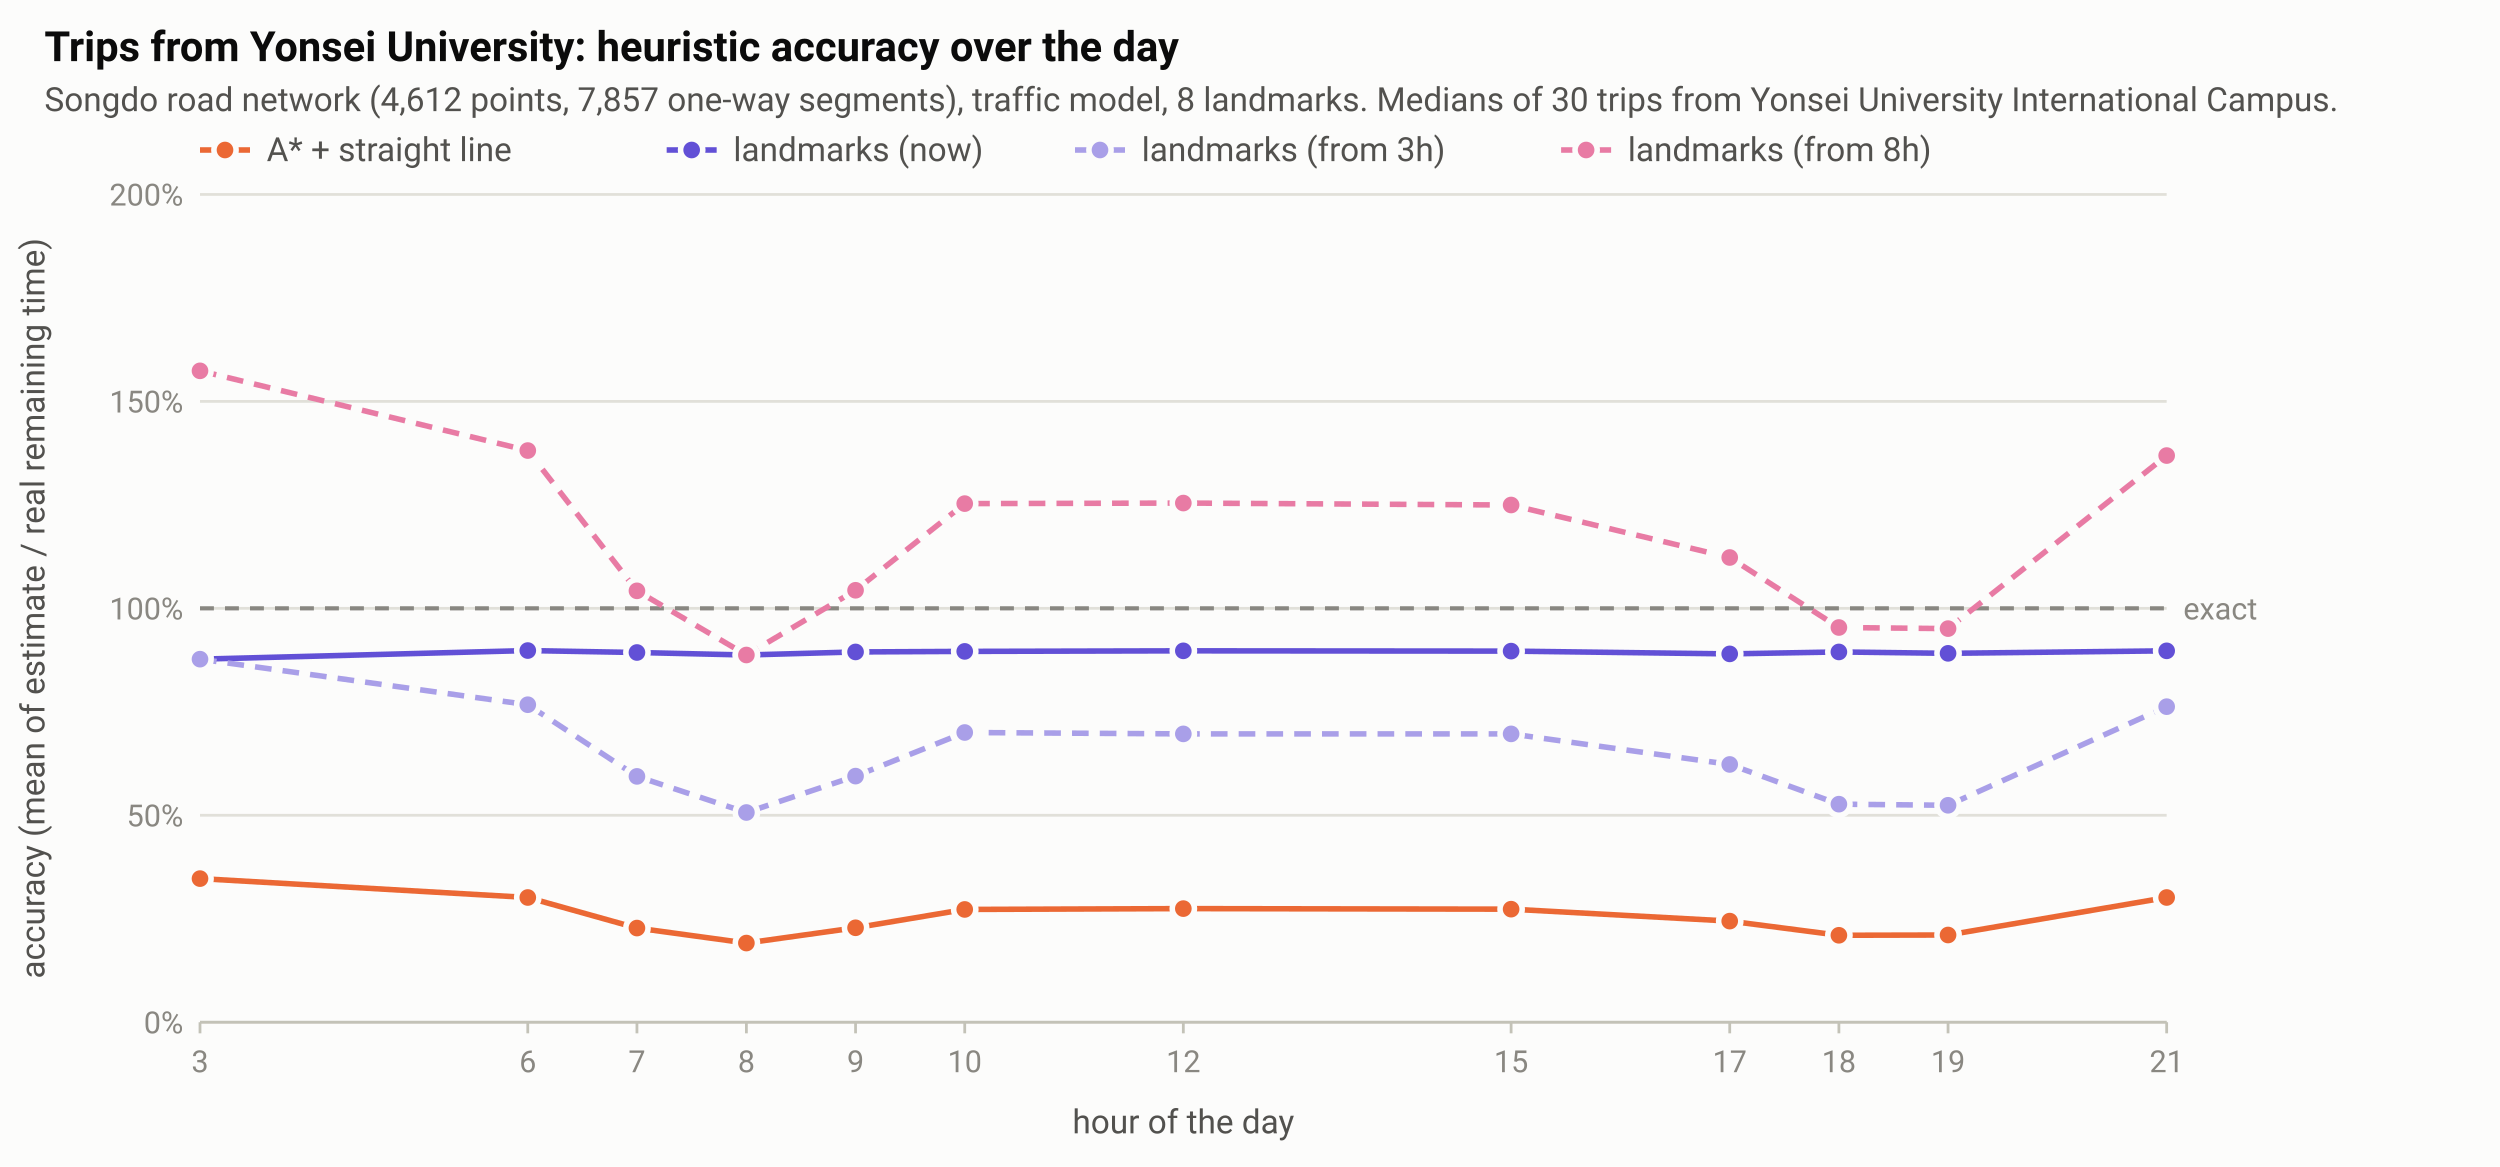
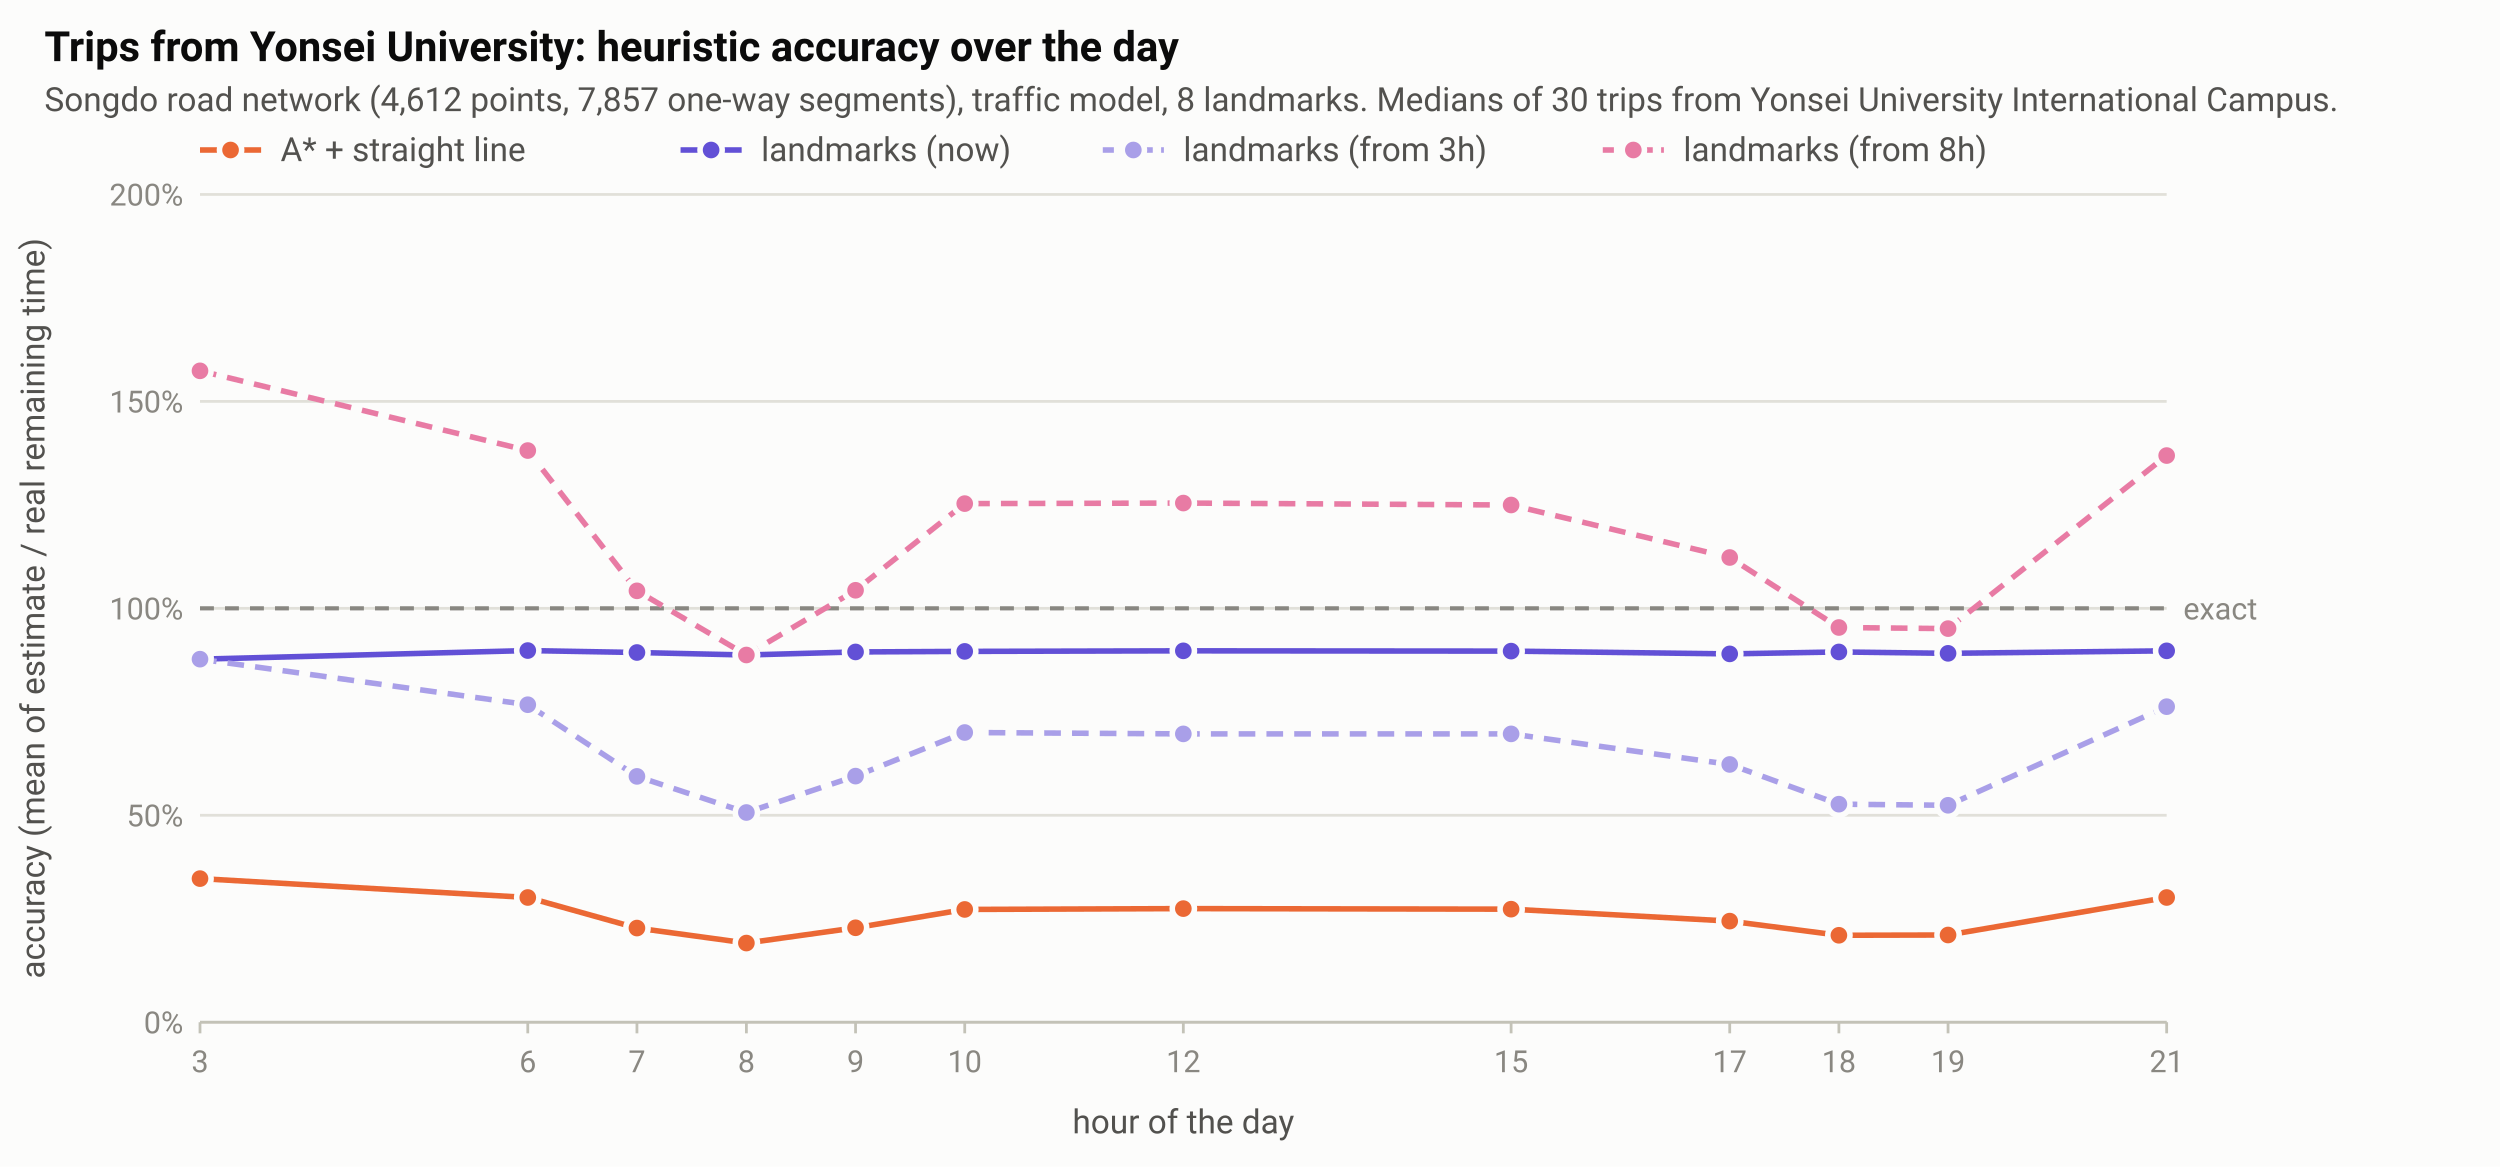
<svg xmlns="http://www.w3.org/2000/svg" width="900" height="420" viewBox="0 0 900 420" font-family="system-ui, -apple-system, 'Segoe UI', Roboto, Helvetica, Arial, sans-serif">
  <rect width="100%" height="100%" fill="#fcfcfb" />
  <text x="16.0" y="22.0" font-size="15" fill="#0b0b0b" text-anchor="start" font-weight="600">Trips from Yonsei University: heuristic accuracy over the day</text>
  <text x="16.0" y="40.0" font-size="12" fill="#52514e" text-anchor="start" font-weight="normal">Songdo road network (4,612 points, 7,857 one-way segments), traffic model, 8 landmarks. Medians of 30 trips from Yonsei University International Campus.</text>
  <line x1="72" y1="368.0" x2="780" y2="368.0" stroke="#e1e0d9" stroke-width="1" />
  <text x="66.0" y="372.0" font-size="11" fill="#898781" text-anchor="end" font-weight="normal">0%</text>
  <line x1="72" y1="293.5" x2="780" y2="293.5" stroke="#e1e0d9" stroke-width="1" />
  <text x="66.0" y="297.5" font-size="11" fill="#898781" text-anchor="end" font-weight="normal">50%</text>
  <line x1="72" y1="219.0" x2="780" y2="219.0" stroke="#e1e0d9" stroke-width="1" />
  <text x="66.0" y="223.0" font-size="11" fill="#898781" text-anchor="end" font-weight="normal">100%</text>
  <line x1="72" y1="144.5" x2="780" y2="144.5" stroke="#e1e0d9" stroke-width="1" />
  <text x="66.0" y="148.5" font-size="11" fill="#898781" text-anchor="end" font-weight="normal">150%</text>
  <line x1="72" y1="70.0" x2="780" y2="70.0" stroke="#e1e0d9" stroke-width="1" />
  <text x="66.0" y="74.0" font-size="11" fill="#898781" text-anchor="end" font-weight="normal">200%</text>
  <text x="16.0" y="219.0" font-size="12" fill="#52514e" text-anchor="middle" font-weight="normal" transform="rotate(-90 16.0 219.0)">accuracy (mean of estimate / real remaining time)</text>
  <line x1="72.0" y1="368" x2="72.0" y2="372" stroke="#c3c2b7" />
  <text x="72.0" y="386.0" font-size="11" fill="#898781" text-anchor="middle" font-weight="normal">3</text>
  <line x1="190.0" y1="368" x2="190.0" y2="372" stroke="#c3c2b7" />
  <text x="190.0" y="386.0" font-size="11" fill="#898781" text-anchor="middle" font-weight="normal">6</text>
  <line x1="229.3" y1="368" x2="229.3" y2="372" stroke="#c3c2b7" />
  <text x="229.3" y="386.0" font-size="11" fill="#898781" text-anchor="middle" font-weight="normal">7</text>
  <line x1="268.7" y1="368" x2="268.7" y2="372" stroke="#c3c2b7" />
  <text x="268.7" y="386.0" font-size="11" fill="#898781" text-anchor="middle" font-weight="normal">8</text>
  <line x1="308.0" y1="368" x2="308.0" y2="372" stroke="#c3c2b7" />
  <text x="308.0" y="386.0" font-size="11" fill="#898781" text-anchor="middle" font-weight="normal">9</text>
  <line x1="347.3" y1="368" x2="347.3" y2="372" stroke="#c3c2b7" />
  <text x="347.3" y="386.0" font-size="11" fill="#898781" text-anchor="middle" font-weight="normal">10</text>
  <line x1="426.0" y1="368" x2="426.0" y2="372" stroke="#c3c2b7" />
  <text x="426.0" y="386.0" font-size="11" fill="#898781" text-anchor="middle" font-weight="normal">12</text>
  <line x1="544.0" y1="368" x2="544.0" y2="372" stroke="#c3c2b7" />
  <text x="544.0" y="386.0" font-size="11" fill="#898781" text-anchor="middle" font-weight="normal">15</text>
  <line x1="622.7" y1="368" x2="622.7" y2="372" stroke="#c3c2b7" />
  <text x="622.7" y="386.0" font-size="11" fill="#898781" text-anchor="middle" font-weight="normal">17</text>
  <line x1="662.0" y1="368" x2="662.0" y2="372" stroke="#c3c2b7" />
  <text x="662.0" y="386.0" font-size="11" fill="#898781" text-anchor="middle" font-weight="normal">18</text>
  <line x1="701.3" y1="368" x2="701.3" y2="372" stroke="#c3c2b7" />
  <text x="701.3" y="386.0" font-size="11" fill="#898781" text-anchor="middle" font-weight="normal">19</text>
  <line x1="780.0" y1="368" x2="780.0" y2="372" stroke="#c3c2b7" />
  <text x="780.0" y="386.0" font-size="11" fill="#898781" text-anchor="middle" font-weight="normal">21</text>
  <line x1="72" y1="368" x2="780" y2="368" stroke="#c3c2b7" stroke-width="1" />
  <text x="426.0" y="408.0" font-size="12" fill="#52514e" text-anchor="middle" font-weight="normal">hour of the day</text>
  <polyline points="72.0,219.0 780.0,219.0" fill="none" stroke="#898781" stroke-width="1.5" stroke-dasharray="5 4" />
  <text x="786.0" y="223.0" font-size="11" fill="#898781" text-anchor="start" font-weight="normal">exact</text>
  <polyline points="72.0,316.3 190.0,323.1 229.3,334.1 268.7,339.5 308.0,334.0 347.3,327.4 426.0,327.1 544.0,327.3 622.7,331.6 662.0,336.7 701.3,336.6 780.0,323.1" fill="none" stroke="#eb6834" stroke-width="2" />
  <circle cx="72.0" cy="316.3" r="4" fill="#eb6834" stroke="#fcfcfb" stroke-width="2" />
  <circle cx="190.0" cy="323.1" r="4" fill="#eb6834" stroke="#fcfcfb" stroke-width="2" />
  <circle cx="229.3" cy="334.1" r="4" fill="#eb6834" stroke="#fcfcfb" stroke-width="2" />
  <circle cx="268.7" cy="339.5" r="4" fill="#eb6834" stroke="#fcfcfb" stroke-width="2" />
  <circle cx="308.0" cy="334.0" r="4" fill="#eb6834" stroke="#fcfcfb" stroke-width="2" />
  <circle cx="347.3" cy="327.4" r="4" fill="#eb6834" stroke="#fcfcfb" stroke-width="2" />
  <circle cx="426.0" cy="327.1" r="4" fill="#eb6834" stroke="#fcfcfb" stroke-width="2" />
  <circle cx="544.0" cy="327.3" r="4" fill="#eb6834" stroke="#fcfcfb" stroke-width="2" />
  <circle cx="622.7" cy="331.6" r="4" fill="#eb6834" stroke="#fcfcfb" stroke-width="2" />
  <circle cx="662.0" cy="336.7" r="4" fill="#eb6834" stroke="#fcfcfb" stroke-width="2" />
  <circle cx="701.3" cy="336.6" r="4" fill="#eb6834" stroke="#fcfcfb" stroke-width="2" />
  <circle cx="780.0" cy="323.1" r="4" fill="#eb6834" stroke="#fcfcfb" stroke-width="2" />
  <polyline points="72.0,237.3 190.0,234.2 229.3,234.9 268.7,235.8 308.0,234.7 347.3,234.5 426.0,234.3 544.0,234.4 622.7,235.4 662.0,234.7 701.3,235.2 780.0,234.3" fill="none" stroke="#6250d6" stroke-width="2" />
  <circle cx="72.0" cy="237.3" r="4" fill="#6250d6" stroke="#fcfcfb" stroke-width="2" />
  <circle cx="190.0" cy="234.2" r="4" fill="#6250d6" stroke="#fcfcfb" stroke-width="2" />
  <circle cx="229.3" cy="234.9" r="4" fill="#6250d6" stroke="#fcfcfb" stroke-width="2" />
  <circle cx="268.7" cy="235.8" r="4" fill="#6250d6" stroke="#fcfcfb" stroke-width="2" />
  <circle cx="308.0" cy="234.7" r="4" fill="#6250d6" stroke="#fcfcfb" stroke-width="2" />
  <circle cx="347.3" cy="234.5" r="4" fill="#6250d6" stroke="#fcfcfb" stroke-width="2" />
  <circle cx="426.0" cy="234.3" r="4" fill="#6250d6" stroke="#fcfcfb" stroke-width="2" />
  <circle cx="544.0" cy="234.4" r="4" fill="#6250d6" stroke="#fcfcfb" stroke-width="2" />
  <circle cx="622.7" cy="235.4" r="4" fill="#6250d6" stroke="#fcfcfb" stroke-width="2" />
  <circle cx="662.0" cy="234.7" r="4" fill="#6250d6" stroke="#fcfcfb" stroke-width="2" />
  <circle cx="701.3" cy="235.2" r="4" fill="#6250d6" stroke="#fcfcfb" stroke-width="2" />
  <circle cx="780.0" cy="234.3" r="4" fill="#6250d6" stroke="#fcfcfb" stroke-width="2" />
  <polyline points="72.0,237.3 190.0,253.7 229.3,279.5 268.7,292.5 308.0,279.4 347.3,263.7 426.0,264.2 544.0,264.2 622.7,275.2 662.0,289.5 701.3,289.9 780.0,254.4" fill="none" stroke="#a99fe8" stroke-width="2" stroke-dasharray="6 4" />
  <circle cx="72.0" cy="237.3" r="4" fill="#a99fe8" stroke="#fcfcfb" stroke-width="2" />
  <circle cx="190.0" cy="253.7" r="4" fill="#a99fe8" stroke="#fcfcfb" stroke-width="2" />
  <circle cx="229.3" cy="279.5" r="4" fill="#a99fe8" stroke="#fcfcfb" stroke-width="2" />
  <circle cx="268.7" cy="292.5" r="4" fill="#a99fe8" stroke="#fcfcfb" stroke-width="2" />
  <circle cx="308.0" cy="279.4" r="4" fill="#a99fe8" stroke="#fcfcfb" stroke-width="2" />
  <circle cx="347.3" cy="263.7" r="4" fill="#a99fe8" stroke="#fcfcfb" stroke-width="2" />
  <circle cx="426.0" cy="264.2" r="4" fill="#a99fe8" stroke="#fcfcfb" stroke-width="2" />
  <circle cx="544.0" cy="264.2" r="4" fill="#a99fe8" stroke="#fcfcfb" stroke-width="2" />
  <circle cx="622.7" cy="275.2" r="4" fill="#a99fe8" stroke="#fcfcfb" stroke-width="2" />
  <circle cx="662.0" cy="289.5" r="4" fill="#a99fe8" stroke="#fcfcfb" stroke-width="2" />
  <circle cx="701.3" cy="289.9" r="4" fill="#a99fe8" stroke="#fcfcfb" stroke-width="2" />
  <circle cx="780.0" cy="254.4" r="4" fill="#a99fe8" stroke="#fcfcfb" stroke-width="2" />
  <polyline points="72.0,133.5 190.0,162.2 229.3,212.7 268.7,235.8 308.0,212.5 347.3,181.3 426.0,181.1 544.0,181.8 622.7,200.7 662.0,225.9 701.3,226.3 780.0,164.0" fill="none" stroke="#e87ba4" stroke-width="2" stroke-dasharray="6 4" />
  <circle cx="72.0" cy="133.5" r="4" fill="#e87ba4" stroke="#fcfcfb" stroke-width="2" />
  <circle cx="190.0" cy="162.2" r="4" fill="#e87ba4" stroke="#fcfcfb" stroke-width="2" />
  <circle cx="229.3" cy="212.7" r="4" fill="#e87ba4" stroke="#fcfcfb" stroke-width="2" />
  <circle cx="268.7" cy="235.8" r="4" fill="#e87ba4" stroke="#fcfcfb" stroke-width="2" />
  <circle cx="308.0" cy="212.5" r="4" fill="#e87ba4" stroke="#fcfcfb" stroke-width="2" />
  <circle cx="347.3" cy="181.3" r="4" fill="#e87ba4" stroke="#fcfcfb" stroke-width="2" />
  <circle cx="426.0" cy="181.1" r="4" fill="#e87ba4" stroke="#fcfcfb" stroke-width="2" />
  <circle cx="544.0" cy="181.8" r="4" fill="#e87ba4" stroke="#fcfcfb" stroke-width="2" />
  <circle cx="622.7" cy="200.7" r="4" fill="#e87ba4" stroke="#fcfcfb" stroke-width="2" />
  <circle cx="662.0" cy="225.9" r="4" fill="#e87ba4" stroke="#fcfcfb" stroke-width="2" />
  <circle cx="701.3" cy="226.3" r="4" fill="#e87ba4" stroke="#fcfcfb" stroke-width="2" />
  <circle cx="780.0" cy="164.0" r="4" fill="#e87ba4" stroke="#fcfcfb" stroke-width="2" />
-   <line x1="72" y1="54" x2="90" y2="54" stroke="#eb6834" stroke-width="2" />
-   <circle cx="81" cy="54" r="4" fill="#eb6834" stroke="#fcfcfb" stroke-width="2" />
-   <text x="96.0" y="58.0" font-size="12" fill="#52514e" text-anchor="start" font-weight="normal">A* + straight line</text>
-   <line x1="240" y1="54" x2="258" y2="54" stroke="#6250d6" stroke-width="2" />
-   <circle cx="249" cy="54" r="4" fill="#6250d6" stroke="#fcfcfb" stroke-width="2" />
-   <text x="264.0" y="58.0" font-size="12" fill="#52514e" text-anchor="start" font-weight="normal">landmarks (now)</text>
-   <line x1="387" y1="54" x2="405" y2="54" stroke="#a99fe8" stroke-width="2" />
-   <circle cx="396" cy="54" r="4" fill="#a99fe8" stroke="#fcfcfb" stroke-width="2" />
-   <text x="411.0" y="58.0" font-size="12" fill="#52514e" text-anchor="start" font-weight="normal">landmarks (from 3h)</text>
-   <line x1="562" y1="54" x2="580" y2="54" stroke="#e87ba4" stroke-width="2" />
-   <circle cx="571" cy="54" r="4" fill="#e87ba4" stroke="#fcfcfb" stroke-width="2" />
-   <text x="586.0" y="58.0" font-size="12" fill="#52514e" text-anchor="start" font-weight="normal">landmarks (from 8h)</text>
+   <line x1="72" y1="54" x2="94" y2="54" stroke="#eb6834" stroke-width="2" />
+   <circle cx="83" cy="54" r="4" fill="#eb6834" stroke="#fcfcfb" stroke-width="2" />
+   <text x="101.0" y="58.0" font-size="12" fill="#52514e" text-anchor="start" font-weight="normal">A* + straight line</text>
+   <line x1="245" y1="54" x2="267" y2="54" stroke="#6250d6" stroke-width="2" />
+   <circle cx="256" cy="54" r="4" fill="#6250d6" stroke="#fcfcfb" stroke-width="2" />
+   <text x="274.0" y="58.0" font-size="12" fill="#52514e" text-anchor="start" font-weight="normal">landmarks (now)</text>
+   <line x1="397" y1="54" x2="419" y2="54" stroke="#a99fe8" stroke-width="2" stroke-dasharray="4 3" />
+   <circle cx="408" cy="54" r="4" fill="#a99fe8" stroke="#fcfcfb" stroke-width="2" />
+   <text x="426.0" y="58.0" font-size="12" fill="#52514e" text-anchor="start" font-weight="normal">landmarks (from 3h)</text>
+   <line x1="577" y1="54" x2="599" y2="54" stroke="#e87ba4" stroke-width="2" stroke-dasharray="4 3" />
+   <circle cx="588" cy="54" r="4" fill="#e87ba4" stroke="#fcfcfb" stroke-width="2" />
+   <text x="606.0" y="58.0" font-size="12" fill="#52514e" text-anchor="start" font-weight="normal">landmarks (from 8h)</text>
</svg>
